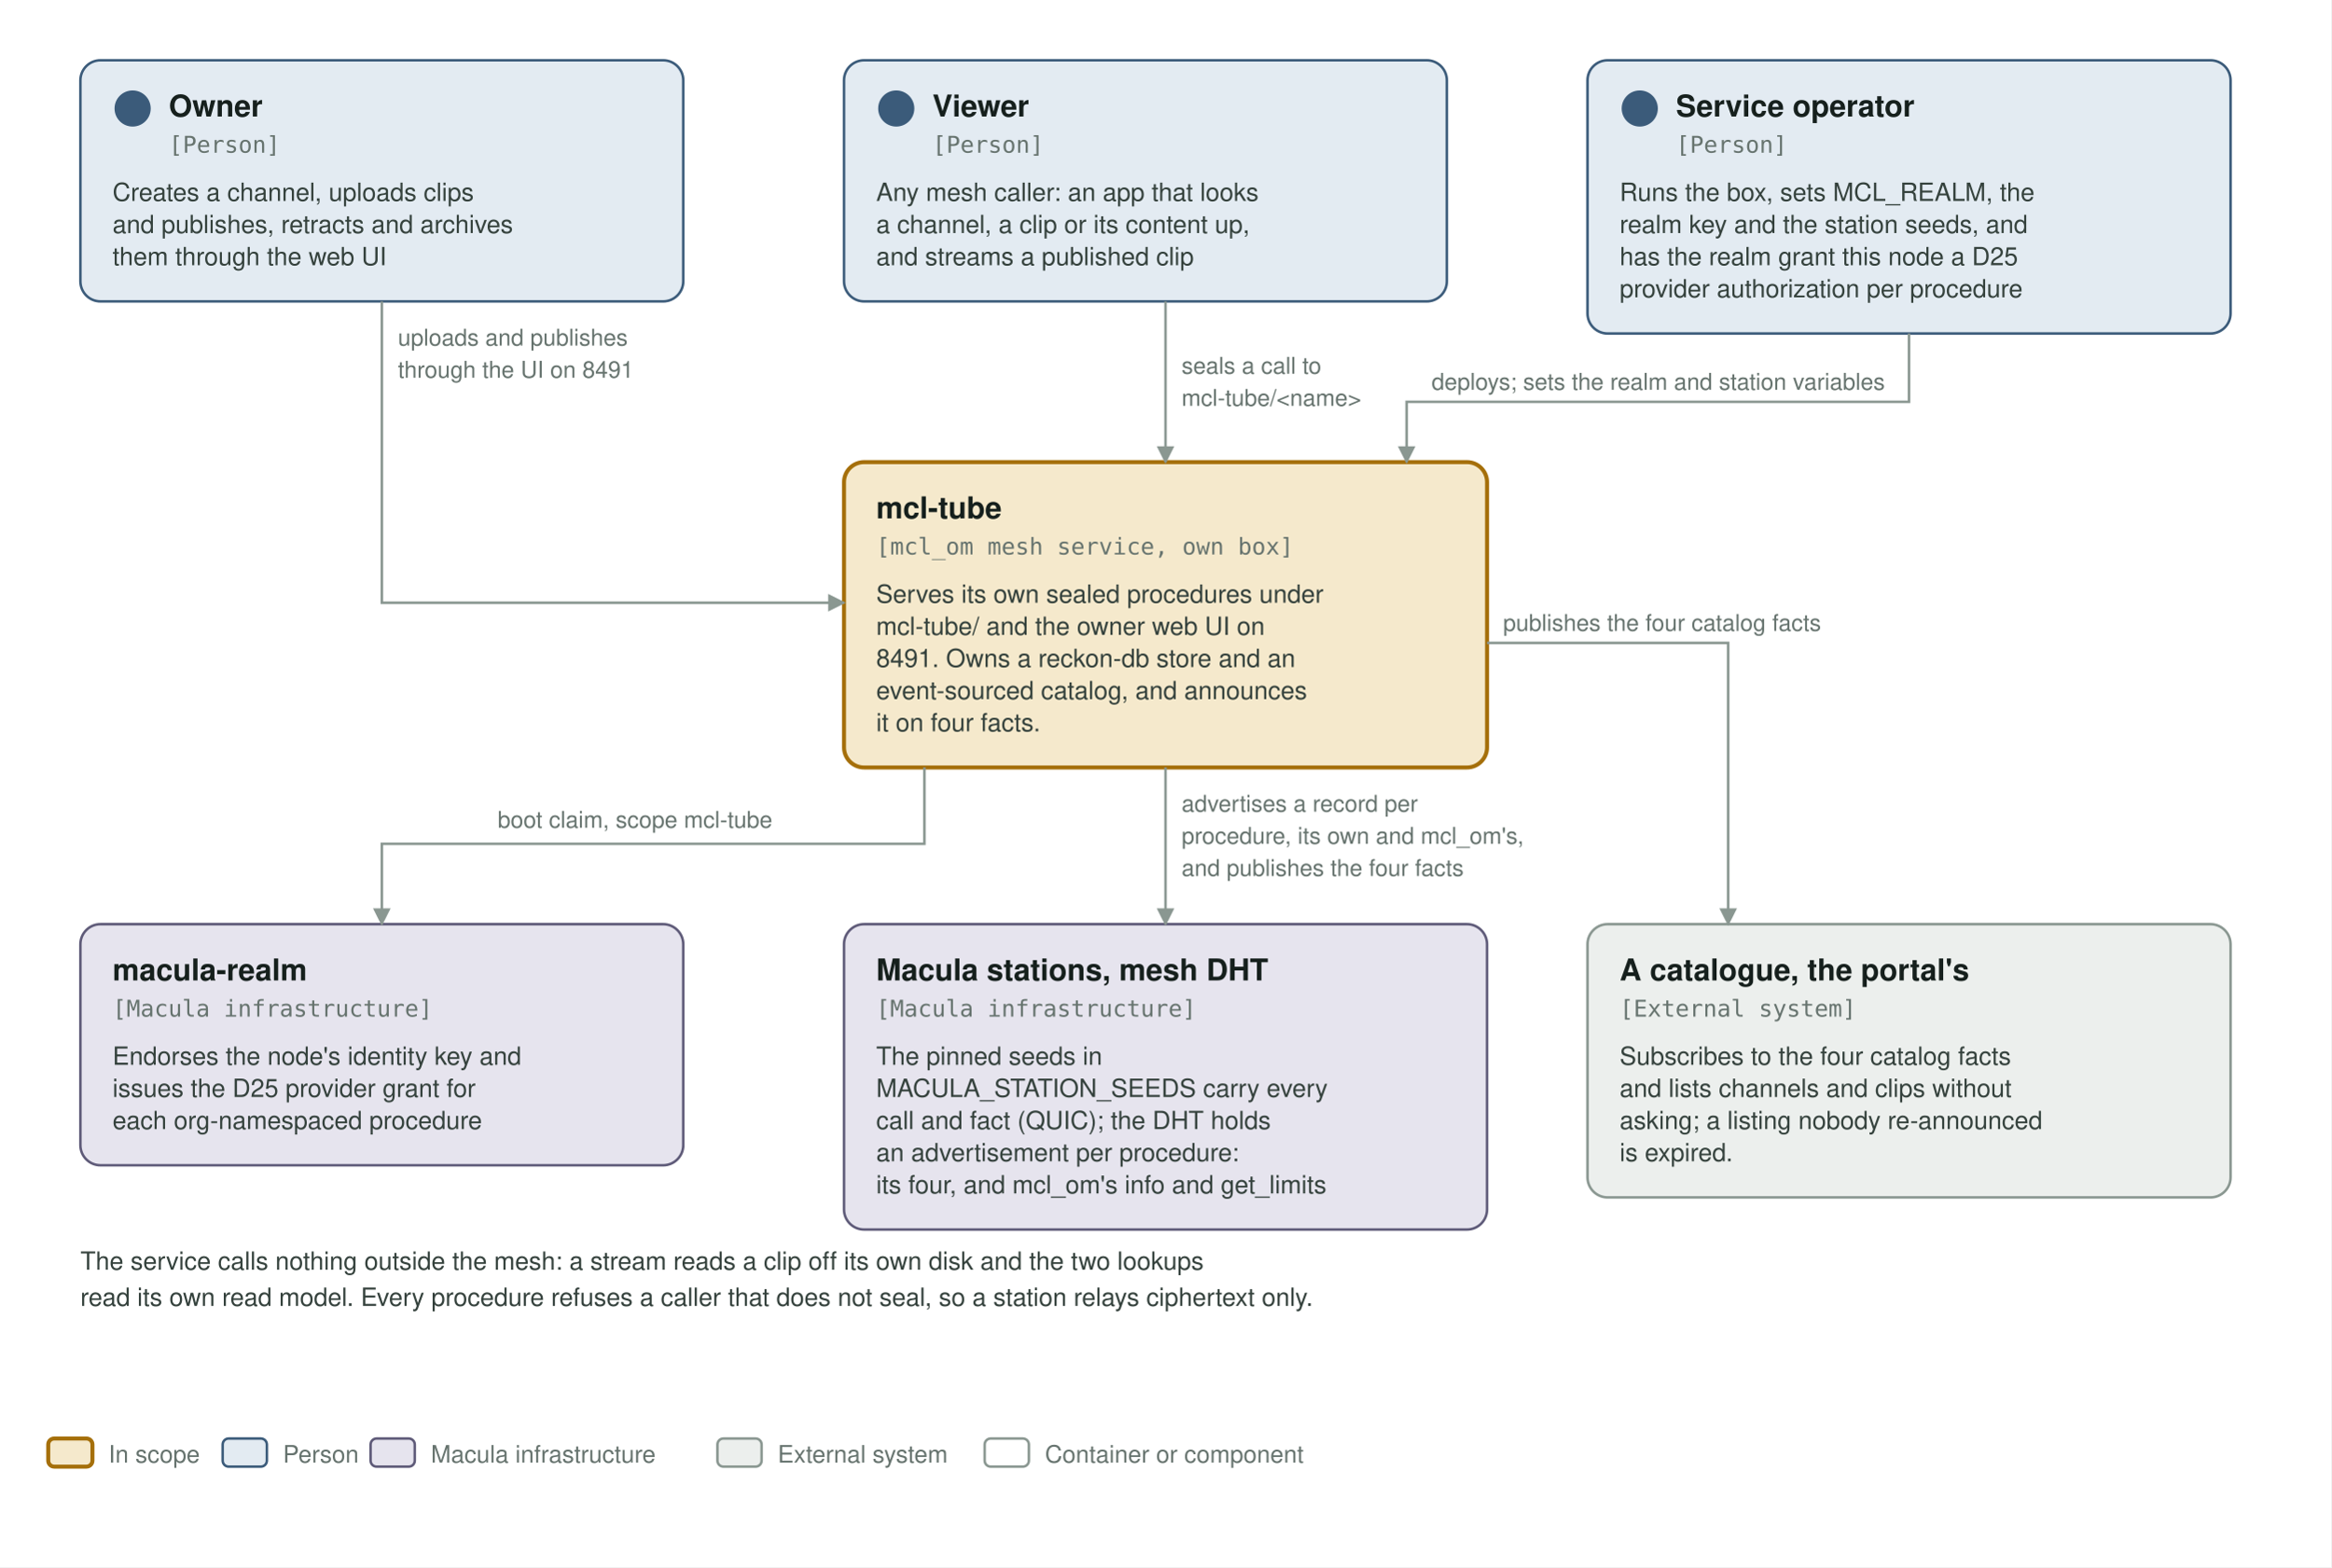
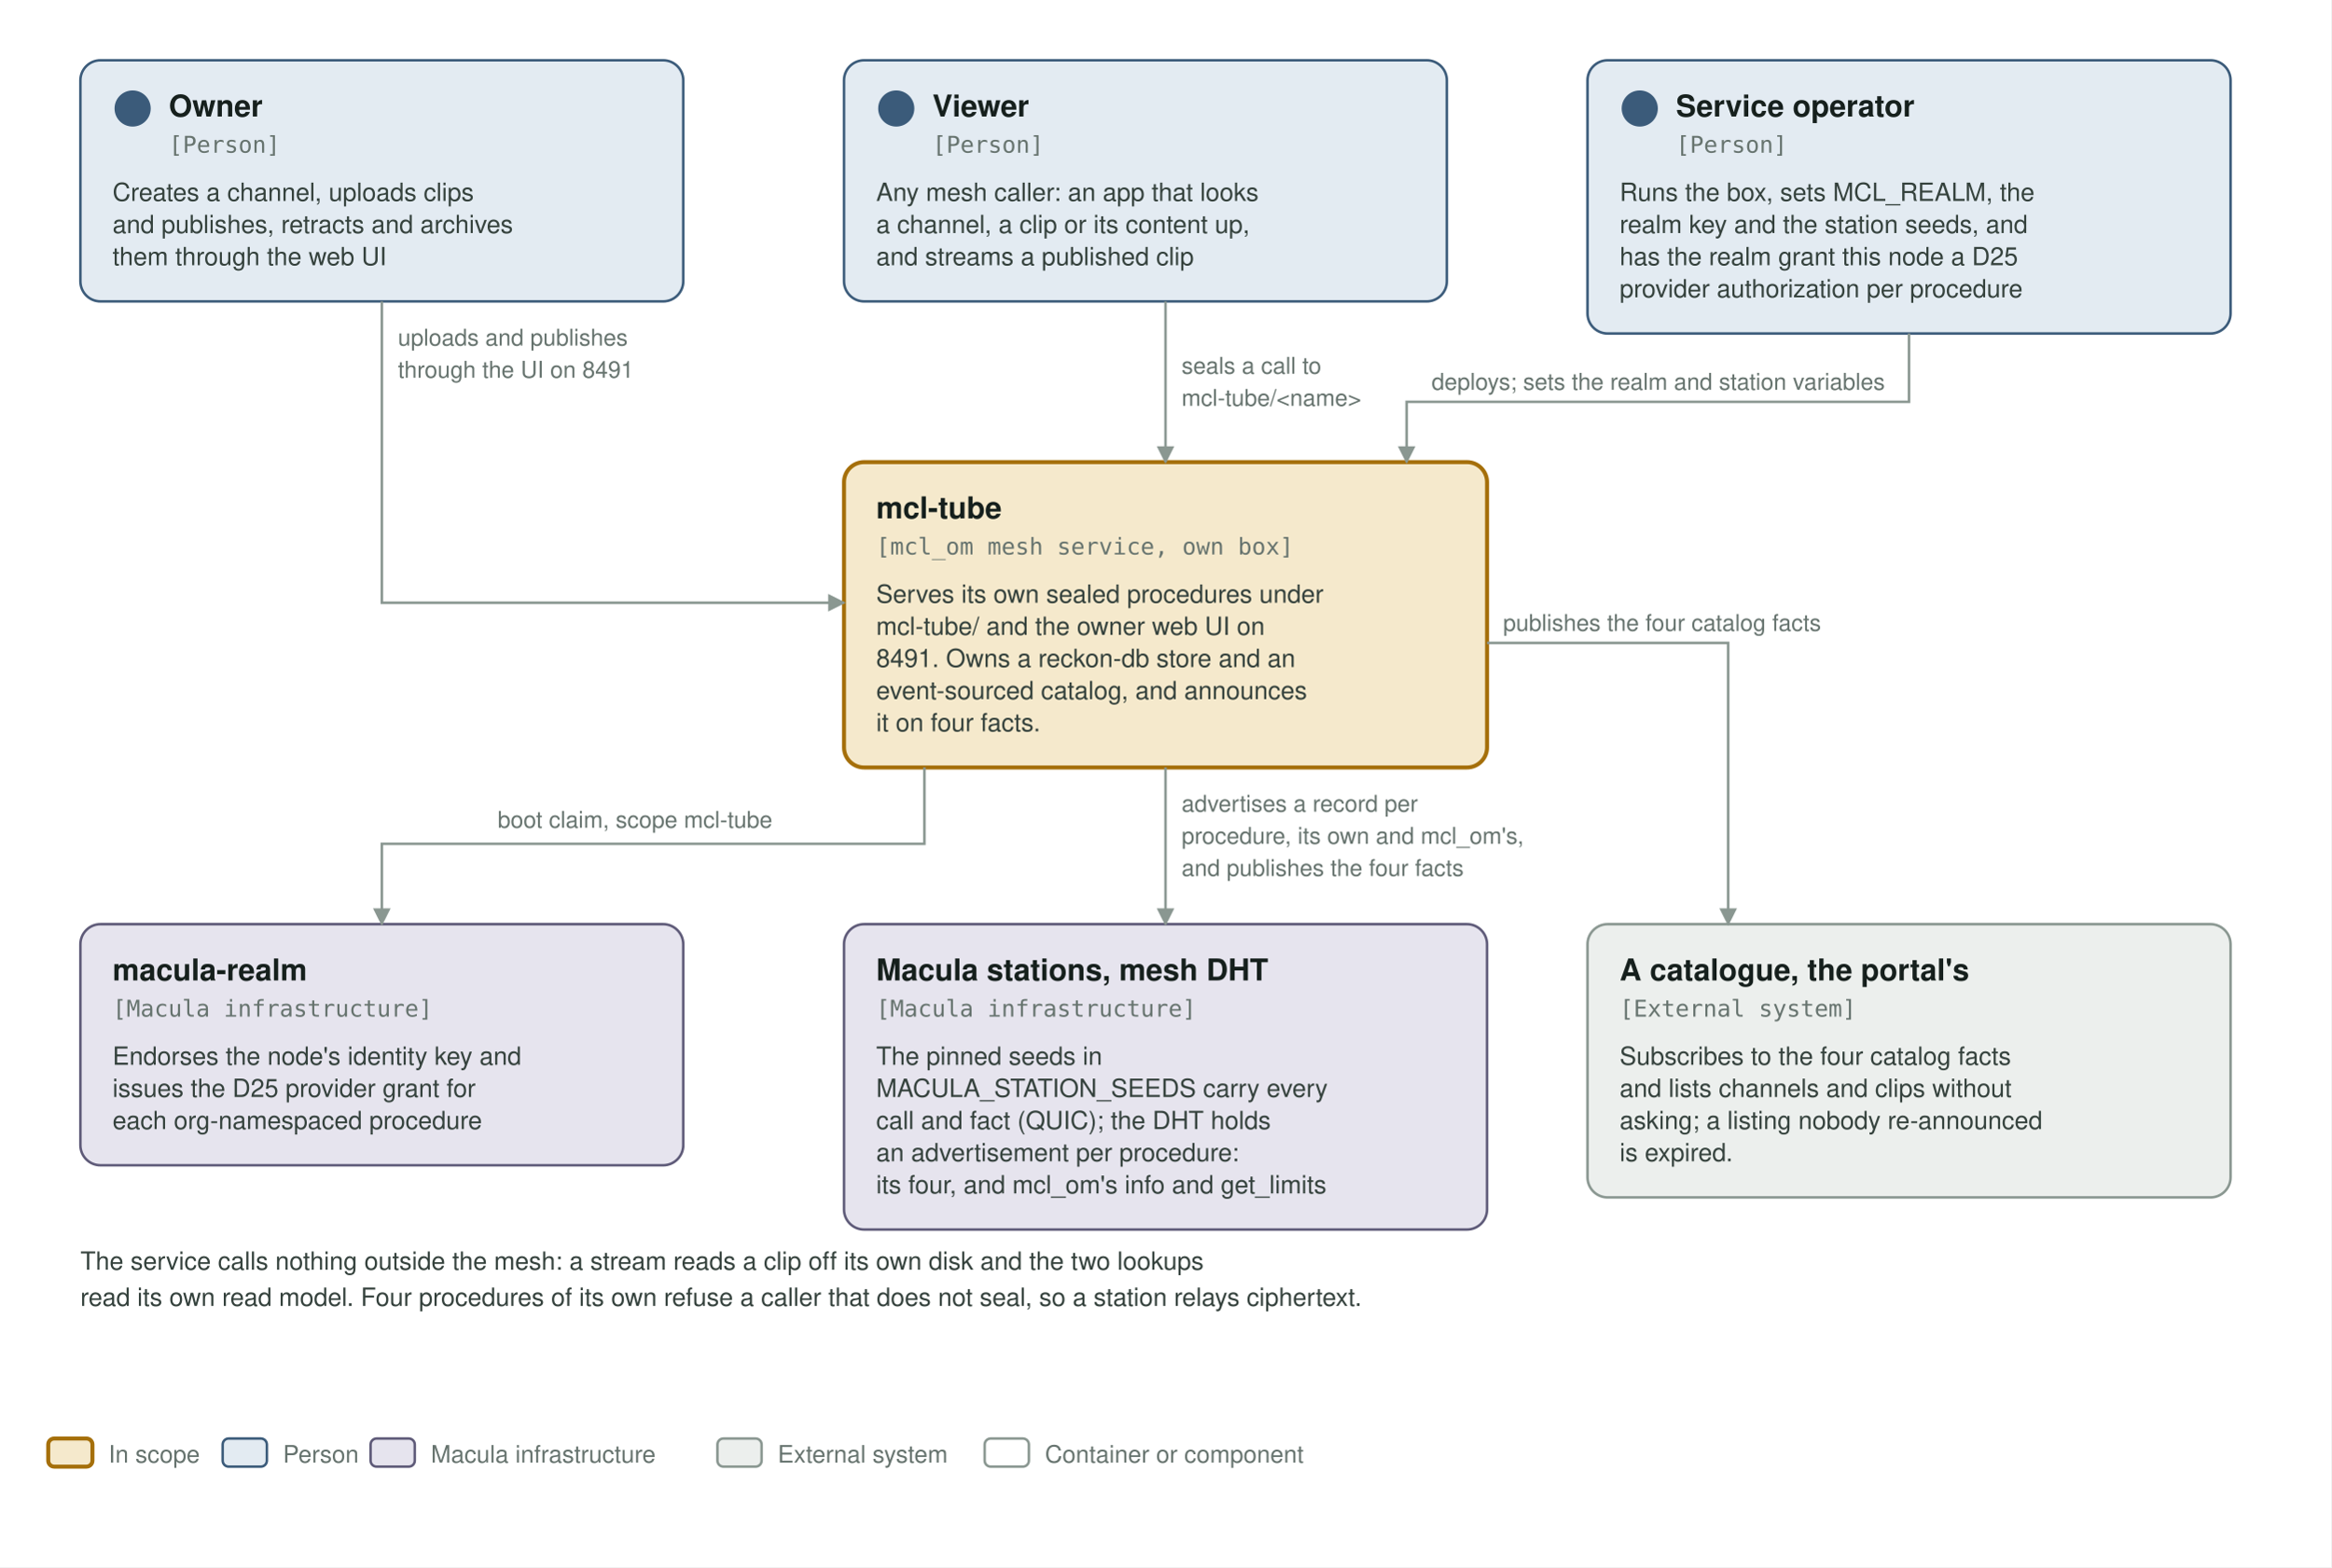
<svg xmlns="http://www.w3.org/2000/svg" viewBox="0 0 1160 780" role="img" aria-label="mcl-tube system context">
  <style>
.t-name { font-family: "Atkinson Hyperlegible", "Segoe UI", system-ui, -apple-system, Helvetica, Arial, sans-serif; font-size: 15px; font-weight: 700; }
.t-desc { font-family: "Atkinson Hyperlegible", "Segoe UI", system-ui, -apple-system, Helvetica, Arial, sans-serif; font-size: 12.5px; }
.t-rel { font-family: "Atkinson Hyperlegible", "Segoe UI", system-ui, -apple-system, Helvetica, Arial, sans-serif; font-size: 11.5px; paint-order: stroke; stroke-width: 4px; stroke-linejoin: round; }
.t-code { font-family: "JetBrains Mono", ui-monospace, Menlo, Consolas, monospace; font-size: 13px; font-weight: 600; }
.t-type { font-family: "JetBrains Mono", ui-monospace, Menlo, Consolas, monospace; font-size: 11.5px; }
.t-bound { font-family: "JetBrains Mono", ui-monospace, Menlo, Consolas, monospace; font-size: 12px; font-weight: 600; }
.t-leg { font-family: "Atkinson Hyperlegible", "Segoe UI", system-ui, -apple-system, Helvetica, Arial, sans-serif; font-size: 12px; }
.edge { fill: none; stroke-width: 1.25; }
.edge-later { fill: none; stroke-width: 1.25; stroke-dasharray: 5 4; }
.bg { fill: #FFFFFF; }
.b-sys { fill: #F5E9CC; stroke: #A56F0A; stroke-width: 2; }
.b-per { fill: #E3EBF2; stroke: #3B5B7A; stroke-width: 1.25; }
.b-mac { fill: #E6E4EE; stroke: #5E5A78; stroke-width: 1.25; }
.b-ext { fill: #ECEFED; stroke: #8A9791; stroke-width: 1.25; }
.b-cmp { fill: #FFFFFF; stroke: #8A9791; stroke-width: 1.25; }
.b-later { fill: none; stroke: #8A9791; stroke-width: 1.25; stroke-dasharray: 5 4; }
.bound { fill: none; stroke: #B3BDB8; stroke-width: 1; }
.head { fill: #3B5B7A; }
.t-name, .t-code { fill: #16201D; }
.t-type, .t-bound, .t-leg { fill: #66736E; }
.t-desc { fill: #34413C; }
.t-rel { fill: #66736E; stroke: #FFFFFF; }
.edge, .edge-later { stroke: #8A9791; }
.arrowhead { fill: #8A9791; }
@media (prefers-color-scheme: dark) {
.bg { fill: #171F1C; }
.b-sys { fill: #3A2E13; stroke: #E3AA3C; }
.b-per { fill: #1D2A36; stroke: #8EB4D8; }
.b-mac { fill: #26243A; stroke: #A9A4C8; }
.b-ext { fill: #1C2421; stroke: #7D8B85; }
.b-cmp { fill: #171F1C; stroke: #7D8B85; }
.b-later { stroke: #7D8B85; }
.bound { stroke: #4A5752; }
.head { fill: #8EB4D8; }
.t-name, .t-code { fill: #E6ECE9; }
.t-type, .t-bound, .t-leg { fill: #93A09A; }
.t-desc { fill: #C3CDC8; }
.t-rel { fill: #93A09A; stroke: #171F1C; }
.edge, .edge-later { stroke: #7D8B85; }
.arrowhead { fill: #7D8B85; }
}
</style>
  <defs>
    <marker id="a" viewBox="0 0 10 10" refX="9" refY="5" markerWidth="7" markerHeight="7" orient="auto-start-reverse">
      <path class="arrowhead" d="M0 0L10 5L0 10z" />
    </marker>
  </defs>
  <rect class="bg" x="0" y="0" width="1160" height="780" />
  <rect class="b-per" x="40" y="30" width="300" height="120" rx="10" />
  <circle class="head" cx="66" cy="54" r="9" />
  <text class="t-name" x="84" y="58">Owner</text>
  <text class="t-type" x="84" y="76">[Person]</text>
  <text class="t-desc" x="56" y="100">Creates a channel, uploads clips</text>
  <text class="t-desc" x="56" y="116">and publishes, retracts and archives</text>
  <text class="t-desc" x="56" y="132">them through the web UI</text>
  <rect class="b-per" x="420" y="30" width="300" height="120" rx="10" />
  <circle class="head" cx="446" cy="54" r="9" />
  <text class="t-name" x="464" y="58">Viewer</text>
  <text class="t-type" x="464" y="76">[Person]</text>
  <text class="t-desc" x="436" y="100">Any mesh caller: an app that looks</text>
  <text class="t-desc" x="436" y="116">a channel, a clip or its content up,</text>
  <text class="t-desc" x="436" y="132">and streams a published clip</text>
  <rect class="b-per" x="790" y="30" width="320" height="136" rx="10" />
  <circle class="head" cx="816" cy="54" r="9" />
  <text class="t-name" x="834" y="58">Service operator</text>
  <text class="t-type" x="834" y="76">[Person]</text>
  <text class="t-desc" x="806" y="100">Runs the box, sets MCL_REALM, the</text>
  <text class="t-desc" x="806" y="116">realm key and the station seeds, and</text>
  <text class="t-desc" x="806" y="132">has the realm grant this node a D25</text>
  <text class="t-desc" x="806" y="148">provider authorization per procedure</text>
  <rect class="b-sys" x="420" y="230" width="320" height="152" rx="10" />
  <text class="t-name" x="436" y="258">mcl-tube</text>
  <text class="t-type" x="436" y="276">[mcl_om mesh service, own box]</text>
  <text class="t-desc" x="436" y="300">Serves its own sealed procedures under</text>
  <text class="t-desc" x="436" y="316">mcl-tube/ and the owner web UI on</text>
  <text class="t-desc" x="436" y="332">8491. Owns a reckon-db store and an</text>
  <text class="t-desc" x="436" y="348">event-sourced catalog, and announces</text>
  <text class="t-desc" x="436" y="364">it on four facts.</text>
  <rect class="b-mac" x="40" y="460" width="300" height="120" rx="10" />
  <text class="t-name" x="56" y="488">macula-realm</text>
  <text class="t-type" x="56" y="506">[Macula infrastructure]</text>
  <text class="t-desc" x="56" y="530">Endorses the node's identity key and</text>
  <text class="t-desc" x="56" y="546">issues the D25 provider grant for</text>
  <text class="t-desc" x="56" y="562">each org-namespaced procedure</text>
  <rect class="b-mac" x="420" y="460" width="320" height="152" rx="10" />
  <text class="t-name" x="436" y="488">Macula stations, mesh DHT</text>
  <text class="t-type" x="436" y="506">[Macula infrastructure]</text>
  <text class="t-desc" x="436" y="530">The pinned seeds in</text>
  <text class="t-desc" x="436" y="546">MACULA_STATION_SEEDS carry every</text>
  <text class="t-desc" x="436" y="562">call and fact (QUIC); the DHT holds</text>
  <text class="t-desc" x="436" y="578">an advertisement per procedure:</text>
  <text class="t-desc" x="436" y="594">its four, and mcl_om's info and get_limits</text>
  <rect class="b-ext" x="790" y="460" width="320" height="136" rx="10" />
  <text class="t-name" x="806" y="488">A catalogue, the portal's</text>
  <text class="t-type" x="806" y="506">[External system]</text>
  <text class="t-desc" x="806" y="530">Subscribes to the four catalog facts</text>
  <text class="t-desc" x="806" y="546">and lists channels and clips without</text>
  <text class="t-desc" x="806" y="562">asking; a listing nobody re-announced</text>
  <text class="t-desc" x="806" y="578">is expired.</text>
  <path class="edge" d="M190 150V300H420" marker-end="url(#a)" />
  <text class="t-rel" x="198" y="172">uploads and publishes</text>
  <text class="t-rel" x="198" y="188">through the UI on 8491</text>
  <path class="edge" d="M580 150V230" marker-end="url(#a)" />
  <text class="t-rel" x="588" y="186">seals a call to</text>
  <text class="t-rel" x="588" y="202">mcl-tube/&lt;name&gt;</text>
  <path class="edge" d="M950 166V200H700V230" marker-end="url(#a)" />
  <text class="t-rel" x="938" y="194" text-anchor="end">deploys; sets the realm and station variables</text>
  <path class="edge" d="M460 382V420H190V460" marker-end="url(#a)" />
  <text class="t-rel" x="316" y="412" text-anchor="middle">boot claim, scope mcl-tube</text>
  <path class="edge" d="M580 382V460" marker-end="url(#a)" />
  <text class="t-rel" x="588" y="404">advertises a record per</text>
  <text class="t-rel" x="588" y="420">procedure, its own and mcl_om's,</text>
  <text class="t-rel" x="588" y="436">and publishes the four facts</text>
  <path class="edge" d="M740 320H860V460" marker-end="url(#a)" />
  <text class="t-rel" x="748" y="314">publishes the four catalog facts</text>
  <text class="t-desc" x="40" y="632">The service calls nothing outside the mesh: a stream reads a clip off its own disk and the two lookups</text>
-   <text class="t-desc" x="40" y="650">read its own read model. Every procedure refuses a caller that does not seal, so a station relays ciphertext only.</text>
+   <text class="t-desc" x="40" y="650">read its own read model. Four procedures of its own refuse a caller that does not seal, so a station relays ciphertext.</text>
  <rect class="b-sys" x="24" y="716" width="22" height="14" rx="3" />
  <text class="t-leg" x="54" y="728">In scope</text>
  <rect class="b-per" x="110.8" y="716" width="22" height="14" rx="3" />
  <text class="t-leg" x="140.8" y="728">Person</text>
  <rect class="b-mac" x="184.4" y="716" width="22" height="14" rx="3" />
  <text class="t-leg" x="214.4" y="728">Macula infrastructure</text>
  <rect class="b-ext" x="357.0" y="716" width="22" height="14" rx="3" />
  <text class="t-leg" x="387.0" y="728">External system</text>
  <rect class="b-cmp" x="490.0" y="716" width="22" height="14" rx="3" />
  <text class="t-leg" x="520.0" y="728">Container or component</text>
</svg>
